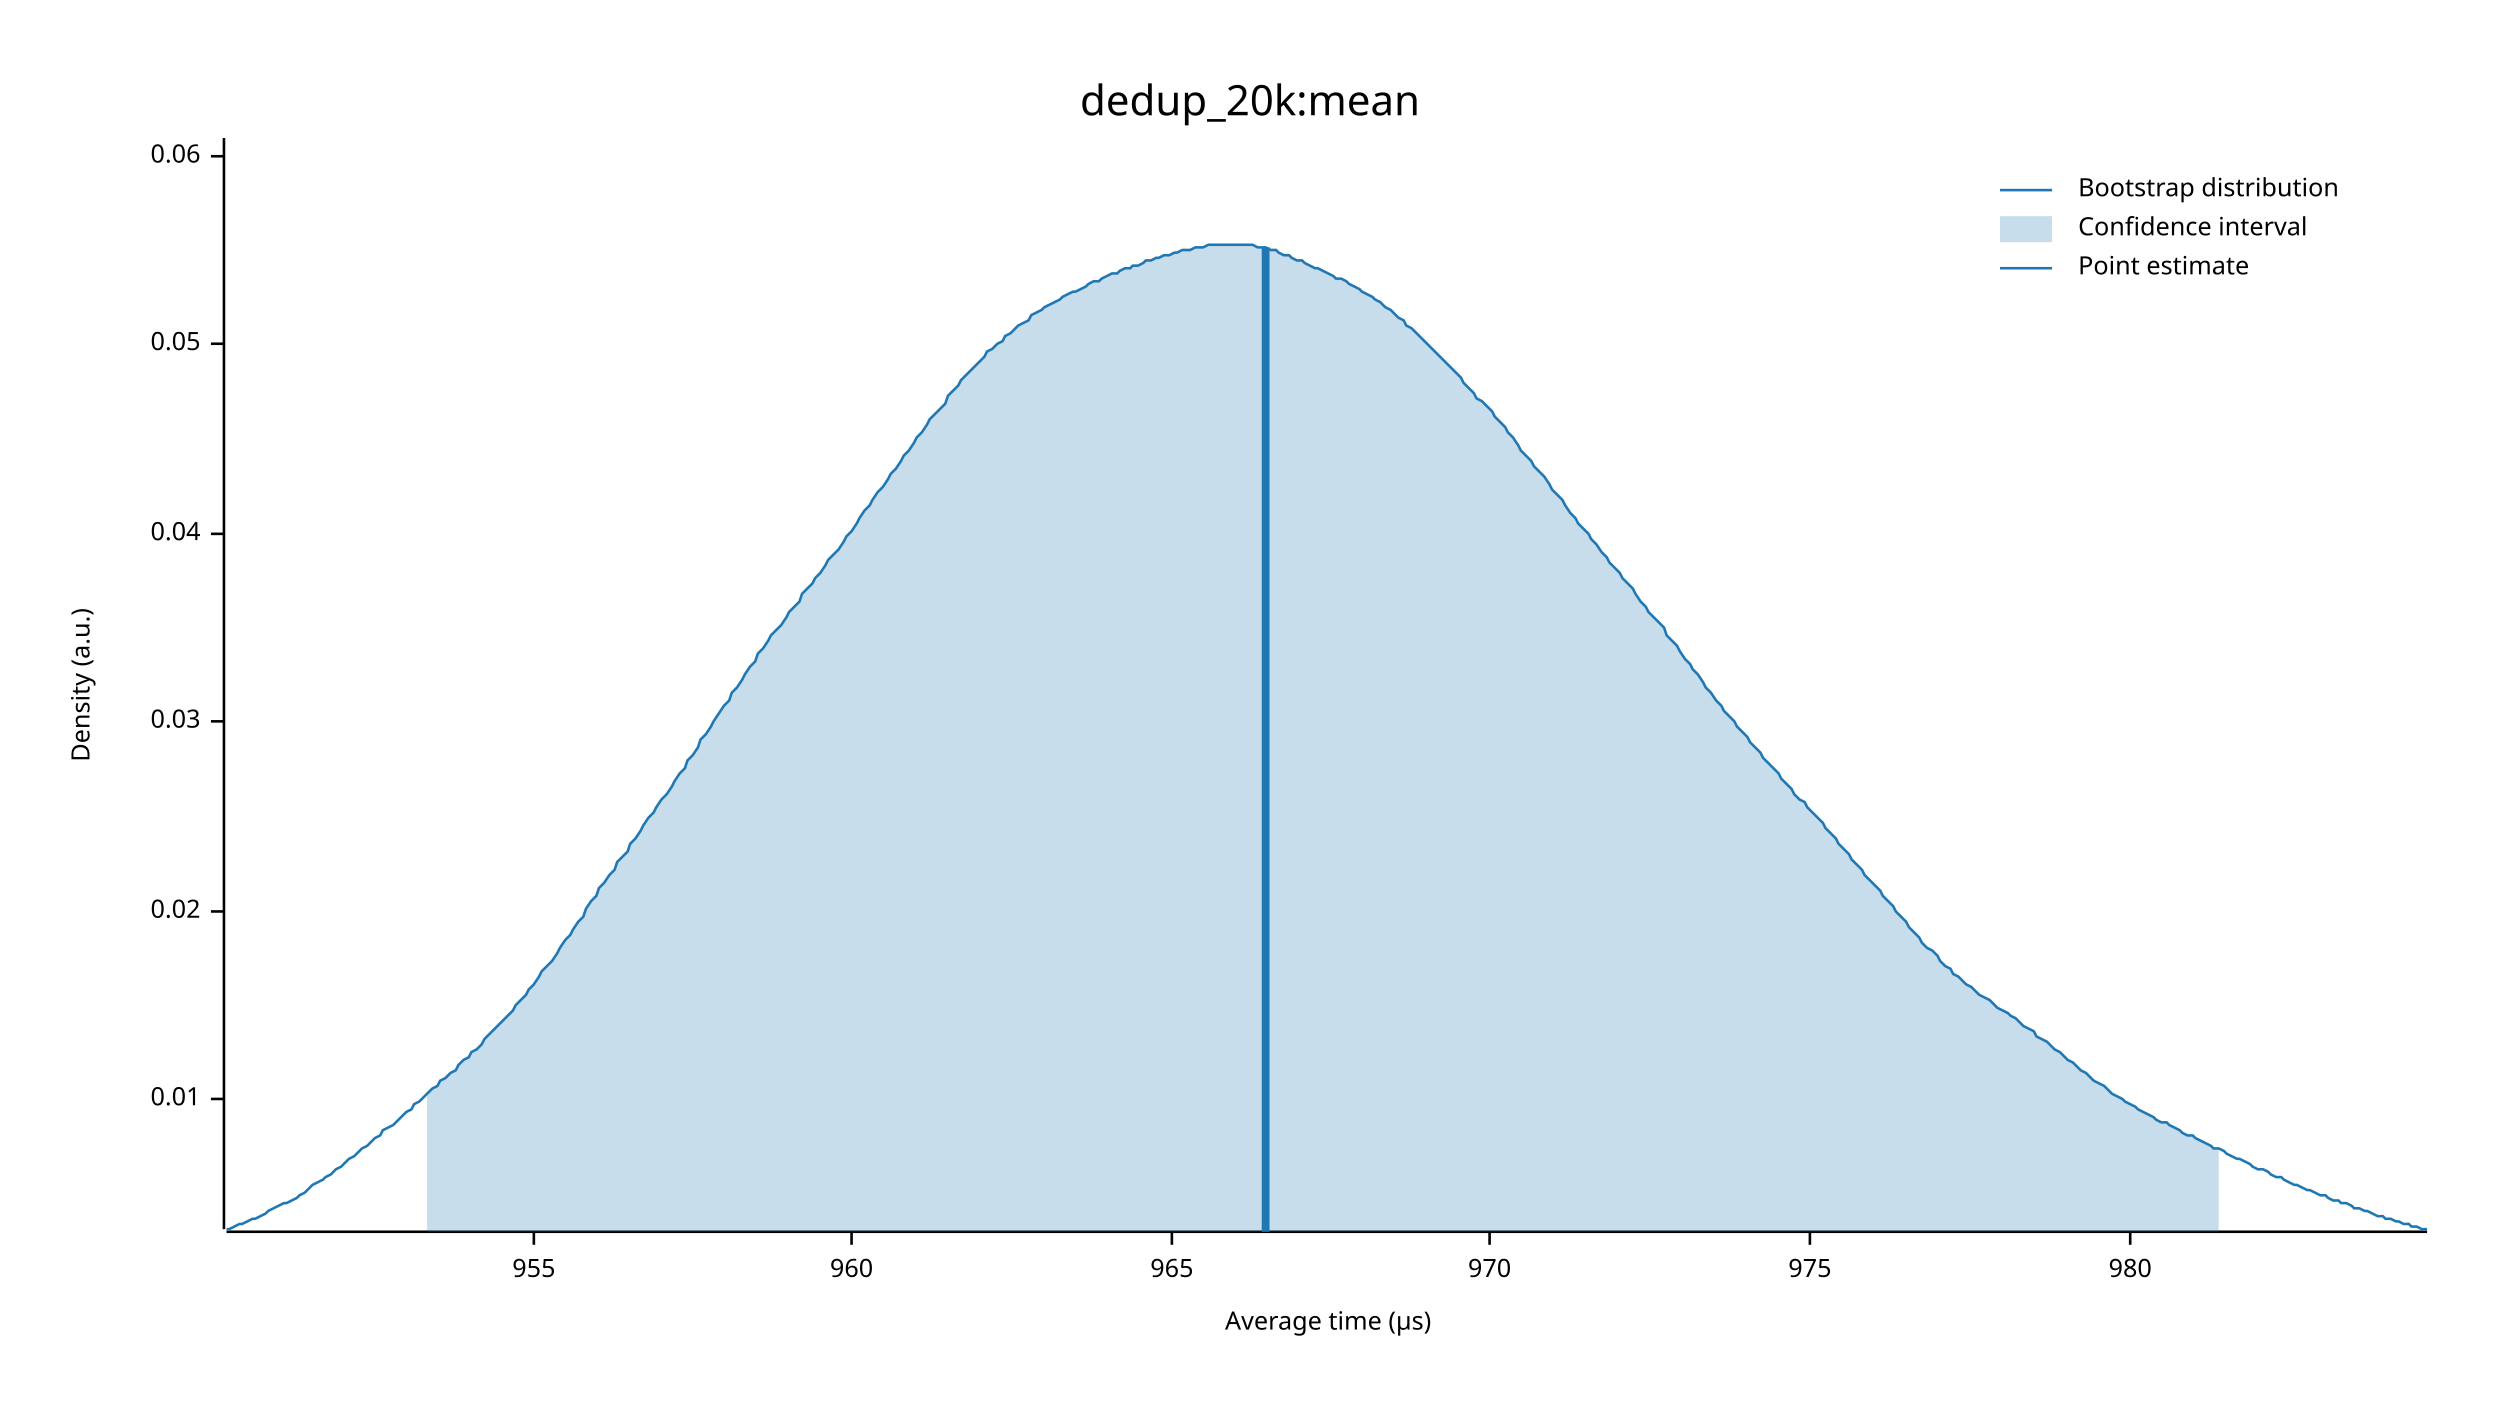
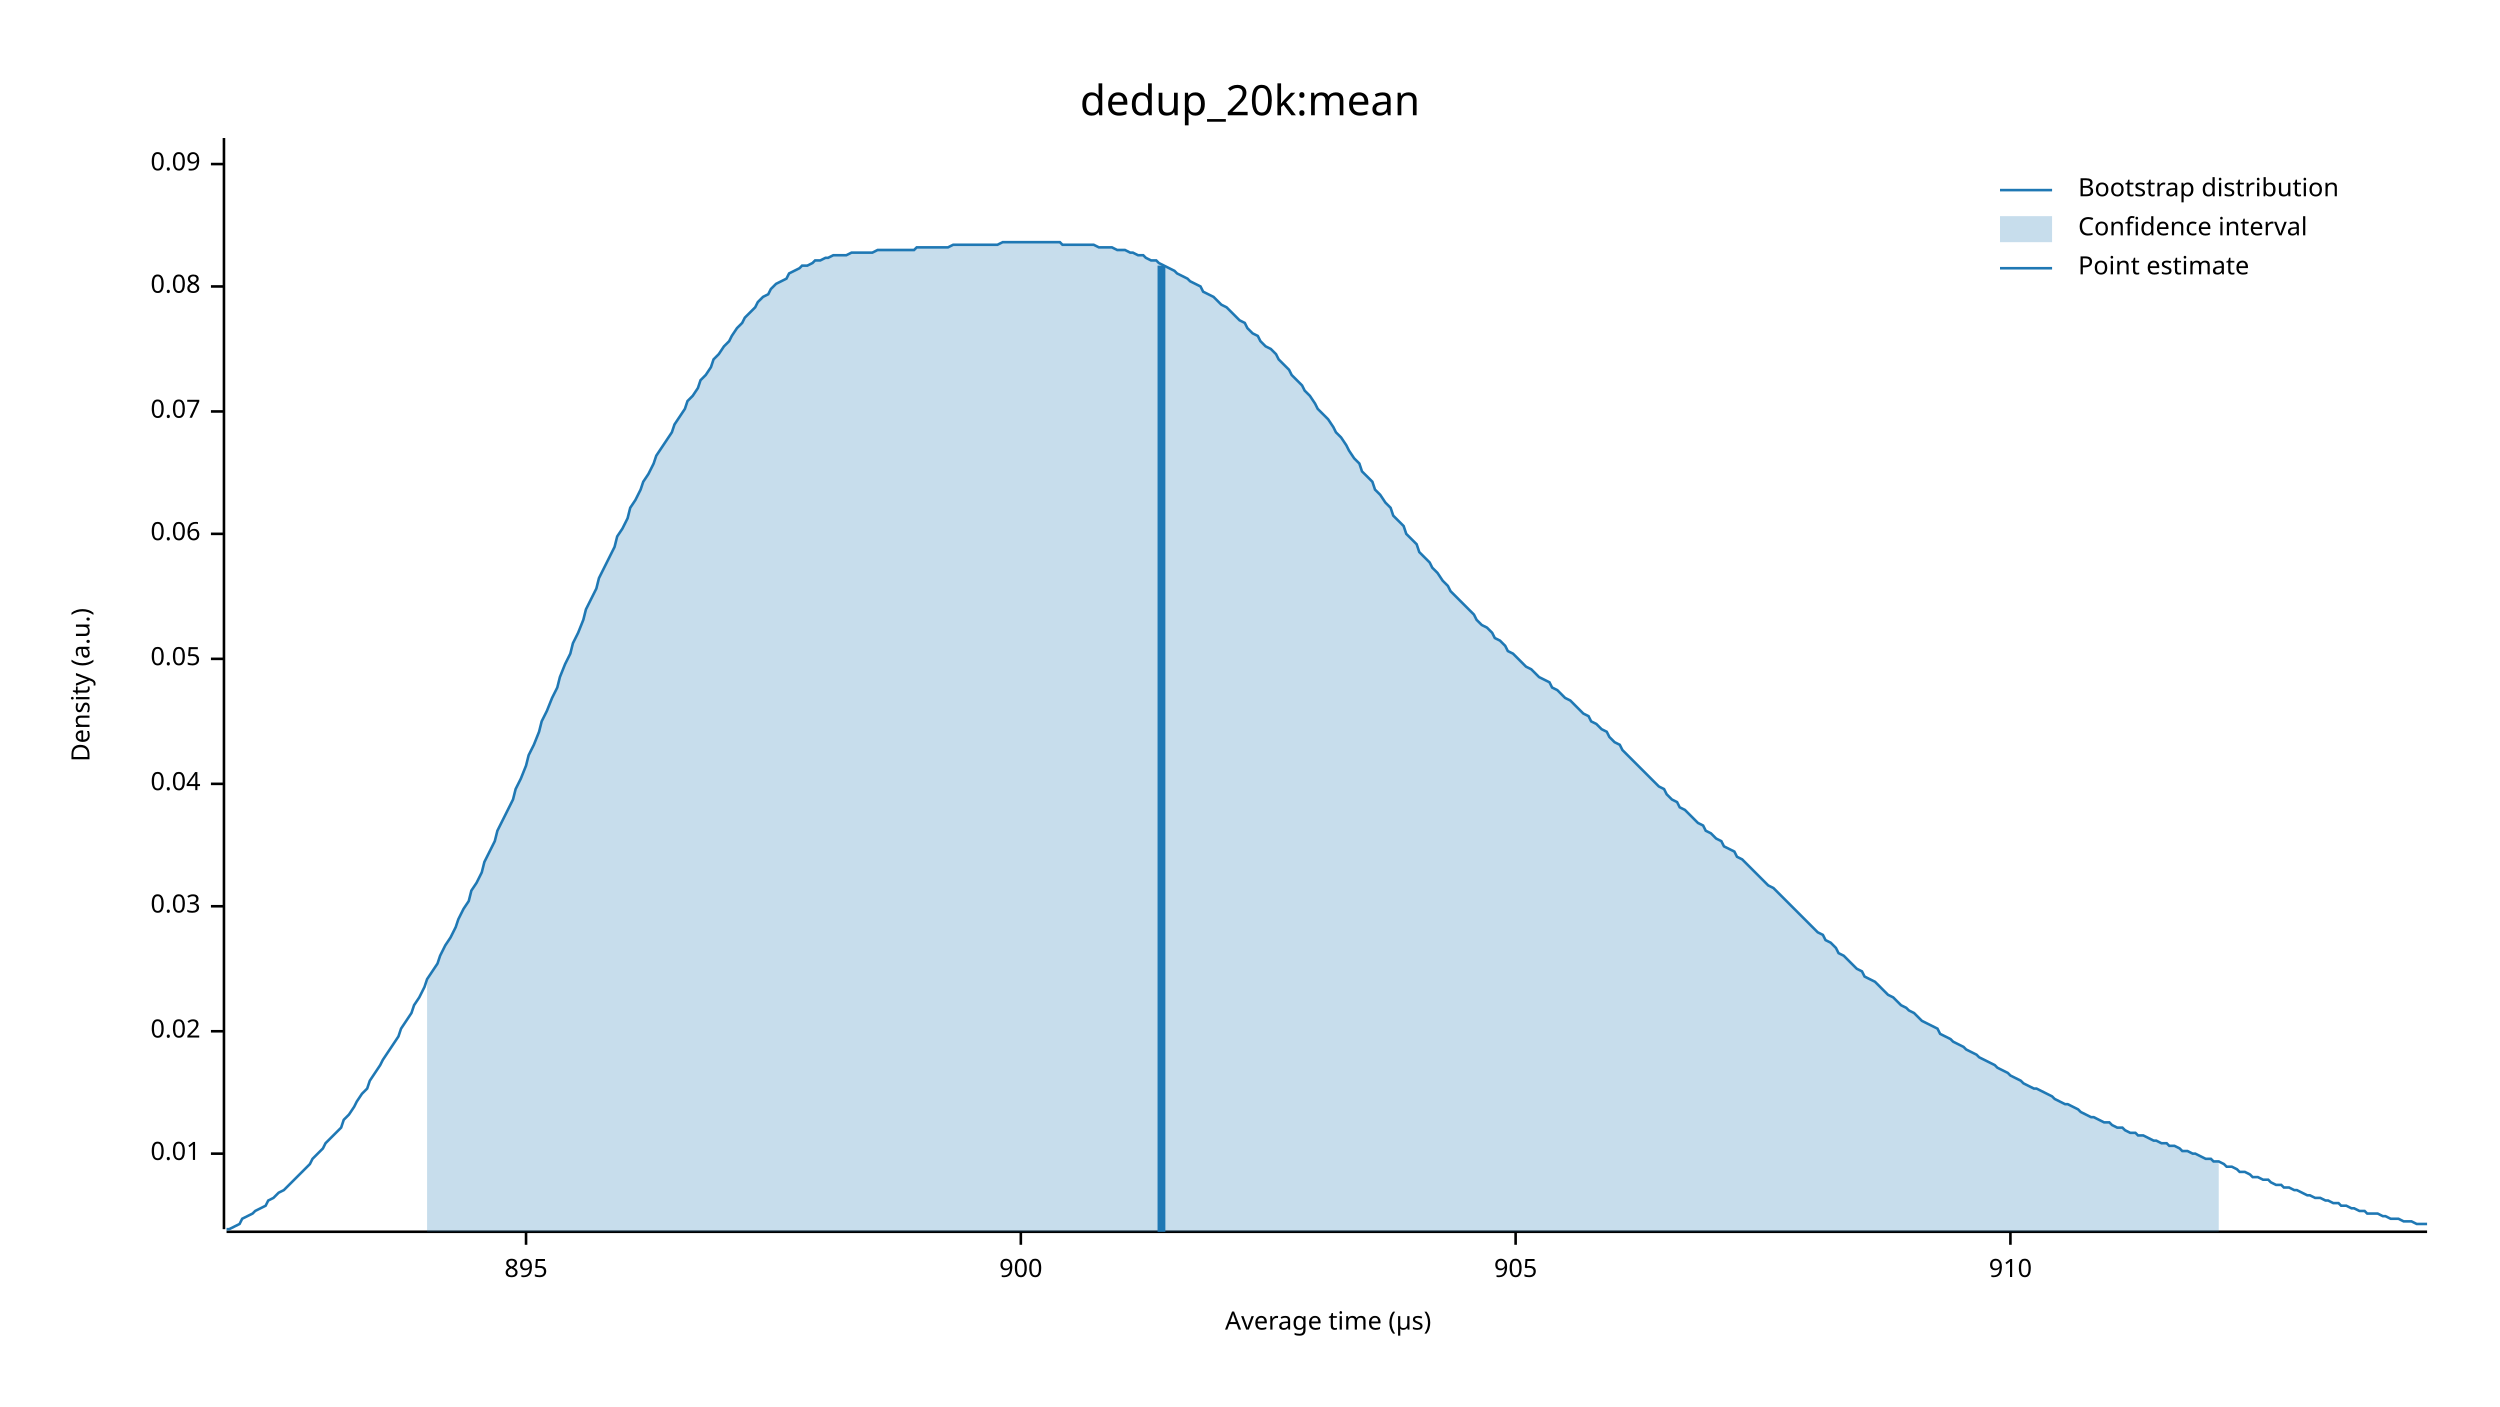
<svg xmlns="http://www.w3.org/2000/svg" width="960" height="540" viewBox="0 0 960 540">
  <text x="480" y="32" dy="0.76em" text-anchor="middle" font-family="sans-serif" font-size="16.129" opacity="1" fill="#000000">
dedup_20k:mean
</text>
  <text x="27" y="263" dy="0.76em" text-anchor="middle" font-family="sans-serif" font-size="9.677" opacity="1" fill="#000000" transform="rotate(270, 27, 263)">
Density (a.u.)
</text>
  <text x="510" y="513" dy="-0.5ex" text-anchor="middle" font-family="sans-serif" font-size="9.677" opacity="1" fill="#000000">
Average time (µs)
</text>
  <polyline fill="none" opacity="1" stroke="#000000" stroke-width="1" points="86,53 86,472 " />
-   <text x="77" y="422" dy="0.5ex" text-anchor="end" font-family="sans-serif" font-size="9.677" opacity="1" fill="#000000">
+   <text x="77" y="443" dy="0.5ex" text-anchor="end" font-family="sans-serif" font-size="9.677" opacity="1" fill="#000000">
0.01
</text>
-   <polyline fill="none" opacity="1" stroke="#000000" stroke-width="1" points="81,422 86,422 " />
-   <text x="77" y="350" dy="0.5ex" text-anchor="end" font-family="sans-serif" font-size="9.677" opacity="1" fill="#000000">
+   <polyline fill="none" opacity="1" stroke="#000000" stroke-width="1" points="81,443 86,443 " />
+   <text x="77" y="396" dy="0.5ex" text-anchor="end" font-family="sans-serif" font-size="9.677" opacity="1" fill="#000000">
0.02
</text>
-   <polyline fill="none" opacity="1" stroke="#000000" stroke-width="1" points="81,350 86,350 " />
-   <text x="77" y="277" dy="0.5ex" text-anchor="end" font-family="sans-serif" font-size="9.677" opacity="1" fill="#000000">
+   <polyline fill="none" opacity="1" stroke="#000000" stroke-width="1" points="81,396 86,396 " />
+   <text x="77" y="348" dy="0.5ex" text-anchor="end" font-family="sans-serif" font-size="9.677" opacity="1" fill="#000000">
0.03
</text>
-   <polyline fill="none" opacity="1" stroke="#000000" stroke-width="1" points="81,277 86,277 " />
-   <text x="77" y="205" dy="0.5ex" text-anchor="end" font-family="sans-serif" font-size="9.677" opacity="1" fill="#000000">
+   <polyline fill="none" opacity="1" stroke="#000000" stroke-width="1" points="81,348 86,348 " />
+   <text x="77" y="301" dy="0.5ex" text-anchor="end" font-family="sans-serif" font-size="9.677" opacity="1" fill="#000000">
0.04
</text>
-   <polyline fill="none" opacity="1" stroke="#000000" stroke-width="1" points="81,205 86,205 " />
-   <text x="77" y="132" dy="0.5ex" text-anchor="end" font-family="sans-serif" font-size="9.677" opacity="1" fill="#000000">
+   <polyline fill="none" opacity="1" stroke="#000000" stroke-width="1" points="81,301 86,301 " />
+   <text x="77" y="253" dy="0.5ex" text-anchor="end" font-family="sans-serif" font-size="9.677" opacity="1" fill="#000000">
0.05
</text>
-   <polyline fill="none" opacity="1" stroke="#000000" stroke-width="1" points="81,132 86,132 " />
-   <text x="77" y="60" dy="0.5ex" text-anchor="end" font-family="sans-serif" font-size="9.677" opacity="1" fill="#000000">
+   <polyline fill="none" opacity="1" stroke="#000000" stroke-width="1" points="81,253 86,253 " />
+   <text x="77" y="205" dy="0.5ex" text-anchor="end" font-family="sans-serif" font-size="9.677" opacity="1" fill="#000000">
0.06
</text>
-   <polyline fill="none" opacity="1" stroke="#000000" stroke-width="1" points="81,60 86,60 " />
+   <polyline fill="none" opacity="1" stroke="#000000" stroke-width="1" points="81,205 86,205 " />
+   <text x="77" y="158" dy="0.5ex" text-anchor="end" font-family="sans-serif" font-size="9.677" opacity="1" fill="#000000">
+ 0.07
+ </text>
+   <polyline fill="none" opacity="1" stroke="#000000" stroke-width="1" points="81,158 86,158 " />
+   <text x="77" y="110" dy="0.5ex" text-anchor="end" font-family="sans-serif" font-size="9.677" opacity="1" fill="#000000">
+ 0.08
+ </text>
+   <polyline fill="none" opacity="1" stroke="#000000" stroke-width="1" points="81,110 86,110 " />
+   <text x="77" y="63" dy="0.5ex" text-anchor="end" font-family="sans-serif" font-size="9.677" opacity="1" fill="#000000">
+ 0.09
+ </text>
+   <polyline fill="none" opacity="1" stroke="#000000" stroke-width="1" points="81,63 86,63 " />
  <polyline fill="none" opacity="1" stroke="#000000" stroke-width="1" points="87,473 932,473 " />
-   <text x="205" y="483" dy="0.76em" text-anchor="middle" font-family="sans-serif" font-size="9.677" opacity="1" fill="#000000">
- 955
+   <text x="202" y="483" dy="0.76em" text-anchor="middle" font-family="sans-serif" font-size="9.677" opacity="1" fill="#000000">
+ 895
</text>
-   <polyline fill="none" opacity="1" stroke="#000000" stroke-width="1" points="205,473 205,478 " />
-   <text x="327" y="483" dy="0.76em" text-anchor="middle" font-family="sans-serif" font-size="9.677" opacity="1" fill="#000000">
- 960
+   <polyline fill="none" opacity="1" stroke="#000000" stroke-width="1" points="202,473 202,478 " />
+   <text x="392" y="483" dy="0.76em" text-anchor="middle" font-family="sans-serif" font-size="9.677" opacity="1" fill="#000000">
+ 900
</text>
-   <polyline fill="none" opacity="1" stroke="#000000" stroke-width="1" points="327,473 327,478 " />
-   <text x="450" y="483" dy="0.76em" text-anchor="middle" font-family="sans-serif" font-size="9.677" opacity="1" fill="#000000">
- 965
+   <polyline fill="none" opacity="1" stroke="#000000" stroke-width="1" points="392,473 392,478 " />
+   <text x="582" y="483" dy="0.76em" text-anchor="middle" font-family="sans-serif" font-size="9.677" opacity="1" fill="#000000">
+ 905
</text>
-   <polyline fill="none" opacity="1" stroke="#000000" stroke-width="1" points="450,473 450,478 " />
-   <text x="572" y="483" dy="0.76em" text-anchor="middle" font-family="sans-serif" font-size="9.677" opacity="1" fill="#000000">
- 970
+   <polyline fill="none" opacity="1" stroke="#000000" stroke-width="1" points="582,473 582,478 " />
+   <text x="772" y="483" dy="0.76em" text-anchor="middle" font-family="sans-serif" font-size="9.677" opacity="1" fill="#000000">
+ 910
</text>
-   <polyline fill="none" opacity="1" stroke="#000000" stroke-width="1" points="572,473 572,478 " />
-   <text x="695" y="483" dy="0.76em" text-anchor="middle" font-family="sans-serif" font-size="9.677" opacity="1" fill="#000000">
- 975
- </text>
-   <polyline fill="none" opacity="1" stroke="#000000" stroke-width="1" points="695,473 695,478 " />
-   <text x="818" y="483" dy="0.76em" text-anchor="middle" font-family="sans-serif" font-size="9.677" opacity="1" fill="#000000">
- 980
- </text>
-   <polyline fill="none" opacity="1" stroke="#000000" stroke-width="1" points="818,473 818,478 " />
-   <polyline fill="none" opacity="1" stroke="#1F78B4" stroke-width="1" points="87,472 88,472 90,471 92,470 93,470 95,469 97,468 98,468 100,467 102,466 103,465 105,464 107,463 109,462 110,462 112,461 114,460 115,459 117,458 119,456 120,455 122,454 124,453 125,452 127,451 129,449 131,448 132,447 134,445 136,444 137,443 139,441 141,440 142,439 144,437 146,436 147,434 149,433 151,432 153,430 154,429 156,427 158,426 159,424 161,423 163,421 164,420 166,418 168,417 169,415 171,414 173,412 175,411 176,409 178,407 180,406 181,404 183,403 185,401 186,399 188,397 190,395 191,394 193,392 195,390 197,388 198,386 200,384 202,382 203,380 205,378 207,375 208,373 210,371 212,369 214,366 215,364 217,361 219,359 220,357 222,354 224,352 225,349 227,346 229,344 230,341 232,339 234,336 236,334 237,331 239,329 241,327 242,324 244,322 246,319 247,317 249,314 251,312 252,310 254,307 256,305 258,302 259,300 261,297 263,295 264,292 266,290 268,287 269,284 271,282 273,279 274,277 276,274 278,271 280,269 281,266 283,264 285,261 286,259 288,256 290,254 291,251 293,249 295,246 296,244 298,242 300,240 302,237 303,235 305,233 307,231 308,228 310,226 312,224 313,222 315,220 317,217 318,215 320,213 322,211 324,208 325,206 327,204 329,201 330,199 332,196 334,194 335,192 337,189 339,187 341,184 342,182 344,180 346,177 347,175 349,173 351,170 352,168 354,166 356,163 357,161 359,159 361,157 363,155 364,152 366,150 368,148 369,146 371,144 373,142 374,141 376,139 378,137 379,135 381,134 383,132 385,131 386,129 388,128 390,126 391,125 393,124 395,123 396,121 398,120 400,119 401,118 403,117 405,116 407,115 408,114 410,113 412,112 413,112 415,111 417,110 418,109 420,108 422,108 423,107 425,106 427,105 429,105 430,104 432,103 434,103 435,102 437,102 439,101 440,100 442,100 444,99 445,99 447,98 449,98 451,97 452,97 454,96 456,96 457,96 459,95 461,95 462,95 464,94 466,94 468,94 469,94 471,94 473,94 474,94 476,94 478,94 479,94 481,94 483,95 484,95 486,95 488,96 490,96 491,97 493,98 495,98 496,99 498,100 500,100 501,101 503,102 505,103 506,103 508,104 510,105 512,106 513,107 515,107 517,108 518,109 520,110 522,111 523,112 525,113 527,114 528,115 530,116 532,118 534,119 535,120 537,122 539,123 540,125 542,126 544,128 545,129 547,131 549,133 550,134 552,136 554,138 556,140 557,141 559,143 561,145 562,147 564,149 566,151 567,153 569,154 571,156 573,158 574,160 576,162 578,164 579,166 581,168 583,171 584,173 586,175 588,177 589,179 591,181 593,183 595,186 596,188 598,190 600,192 601,194 603,197 605,199 606,201 608,203 610,205 611,207 613,209 615,212 617,214 618,216 620,218 622,220 623,222 625,224 627,226 628,228 630,231 632,233 633,235 635,237 637,239 639,241 640,244 642,246 644,248 645,250 647,253 649,255 650,257 652,259 654,262 655,264 657,266 659,269 661,271 662,273 664,275 666,277 667,279 669,281 671,283 672,285 674,287 676,289 677,291 679,293 681,295 683,297 684,299 686,301 688,303 689,305 691,307 693,308 694,310 696,312 698,314 700,316 701,318 703,320 705,322 706,324 708,326 710,328 711,330 713,332 715,334 716,336 718,338 720,340 722,342 723,344 725,346 727,348 728,350 730,352 732,354 733,356 735,358 737,360 738,362 740,364 742,365 744,367 745,369 747,371 749,372 750,374 752,375 754,377 755,378 757,379 759,381 760,382 762,383 764,384 766,386 767,387 769,388 771,389 772,390 774,391 776,393 777,394 779,395 781,396 782,398 784,399 786,400 788,402 789,403 791,404 793,406 794,407 796,408 798,410 799,411 801,412 803,414 804,415 806,416 808,417 810,419 811,420 813,421 815,422 816,423 818,424 820,425 821,426 823,427 825,428 827,429 828,430 830,431 832,431 833,432 835,433 837,434 838,435 840,436 842,436 843,437 845,438 847,439 849,440 850,441 852,441 854,442 855,443 857,444 859,445 860,445 862,446 864,447 865,448 867,449 869,449 871,450 872,451 874,452 876,452 877,453 879,454 881,455 882,455 884,456 886,457 887,457 889,458 891,459 893,459 894,460 896,461 898,461 899,462 901,462 903,463 904,464 906,464 908,465 909,465 911,466 913,467 915,467 916,468 918,468 920,469 921,469 923,470 925,470 926,471 928,471 930,472 932,472 " />
-   <polygon opacity="0.25" fill="#1F78B4" points="164,420 166,418 168,417 169,415 171,414 173,412 175,411 176,409 178,407 180,406 181,404 183,403 185,401 186,399 188,397 190,395 191,394 193,392 195,390 197,388 198,386 200,384 202,382 203,380 205,378 207,375 208,373 210,371 212,369 214,366 215,364 217,361 219,359 220,357 222,354 224,352 225,349 227,346 229,344 230,341 232,339 234,336 236,334 237,331 239,329 241,327 242,324 244,322 246,319 247,317 249,314 251,312 252,310 254,307 256,305 258,302 259,300 261,297 263,295 264,292 266,290 268,287 269,284 271,282 273,279 274,277 276,274 278,271 280,269 281,266 283,264 285,261 286,259 288,256 290,254 291,251 293,249 295,246 296,244 298,242 300,240 302,237 303,235 305,233 307,231 308,228 310,226 312,224 313,222 315,220 317,217 318,215 320,213 322,211 324,208 325,206 327,204 329,201 330,199 332,196 334,194 335,192 337,189 339,187 341,184 342,182 344,180 346,177 347,175 349,173 351,170 352,168 354,166 356,163 357,161 359,159 361,157 363,155 364,152 366,150 368,148 369,146 371,144 373,142 374,141 376,139 378,137 379,135 381,134 383,132 385,131 386,129 388,128 390,126 391,125 393,124 395,123 396,121 398,120 400,119 401,118 403,117 405,116 407,115 408,114 410,113 412,112 413,112 415,111 417,110 418,109 420,108 422,108 423,107 425,106 427,105 429,105 430,104 432,103 434,103 435,102 437,102 439,101 440,100 442,100 444,99 445,99 447,98 449,98 451,97 452,97 454,96 456,96 457,96 459,95 461,95 462,95 464,94 466,94 468,94 469,94 471,94 473,94 474,94 476,94 478,94 479,94 481,94 483,95 484,95 486,95 488,96 490,96 491,97 493,98 495,98 496,99 498,100 500,100 501,101 503,102 505,103 506,103 508,104 510,105 512,106 513,107 515,107 517,108 518,109 520,110 522,111 523,112 525,113 527,114 528,115 530,116 532,118 534,119 535,120 537,122 539,123 540,125 542,126 544,128 545,129 547,131 549,133 550,134 552,136 554,138 556,140 557,141 559,143 561,145 562,147 564,149 566,151 567,153 569,154 571,156 573,158 574,160 576,162 578,164 579,166 581,168 583,171 584,173 586,175 588,177 589,179 591,181 593,183 595,186 596,188 598,190 600,192 601,194 603,197 605,199 606,201 608,203 610,205 611,207 613,209 615,212 617,214 618,216 620,218 622,220 623,222 625,224 627,226 628,228 630,231 632,233 633,235 635,237 637,239 639,241 640,244 642,246 644,248 645,250 647,253 649,255 650,257 652,259 654,262 655,264 657,266 659,269 661,271 662,273 664,275 666,277 667,279 669,281 671,283 672,285 674,287 676,289 677,291 679,293 681,295 683,297 684,299 686,301 688,303 689,305 691,307 693,308 694,310 696,312 698,314 700,316 701,318 703,320 705,322 706,324 708,326 710,328 711,330 713,332 715,334 716,336 718,338 720,340 722,342 723,344 725,346 727,348 728,350 730,352 732,354 733,356 735,358 737,360 738,362 740,364 742,365 744,367 745,369 747,371 749,372 750,374 752,375 754,377 755,378 757,379 759,381 760,382 762,383 764,384 766,386 767,387 769,388 771,389 772,390 774,391 776,393 777,394 779,395 781,396 782,398 784,399 786,400 788,402 789,403 791,404 793,406 794,407 796,408 798,410 799,411 801,412 803,414 804,415 806,416 808,417 810,419 811,420 813,421 815,422 816,423 818,424 820,425 821,426 823,427 825,428 827,429 828,430 830,431 832,431 833,432 835,433 837,434 838,435 840,436 842,436 843,437 845,438 847,439 849,440 850,441 852,441 852,473 164,473 " />
-   <polyline fill="none" opacity="1" stroke="#1F78B4" stroke-width="3" points="486,473 486,95 " />
+   <polyline fill="none" opacity="1" stroke="#000000" stroke-width="1" points="772,473 772,478 " />
+   <polyline fill="none" opacity="1" stroke="#1F78B4" stroke-width="1" points="87,472 88,472 90,471 92,470 93,468 95,467 97,466 98,465 100,464 102,463 103,461 105,460 107,458 109,457 110,456 112,454 114,452 115,451 117,449 119,447 120,445 122,443 124,441 125,439 127,437 129,435 131,433 132,430 134,428 136,425 137,423 139,420 141,418 142,415 144,412 146,409 147,407 149,404 151,401 153,398 154,395 156,392 158,389 159,386 161,383 163,379 164,376 166,373 168,370 169,367 171,363 173,360 175,356 176,353 178,349 180,346 181,342 183,339 185,335 186,331 188,327 190,323 191,319 193,315 195,311 197,307 198,303 200,299 202,294 203,290 205,286 207,281 208,277 210,273 212,268 214,264 215,260 217,255 219,251 220,247 222,243 224,238 225,234 227,230 229,226 230,222 232,218 234,214 236,210 237,206 239,203 241,199 242,195 244,192 246,188 247,185 249,182 251,178 252,175 254,172 256,169 258,166 259,163 261,160 263,157 264,154 266,152 268,149 269,146 271,144 273,141 274,138 276,136 278,133 280,131 281,129 283,126 285,124 286,122 288,120 290,118 291,116 293,114 295,113 296,111 298,109 300,108 302,107 303,105 305,104 307,103 308,102 310,102 312,101 313,100 315,100 317,99 318,99 320,98 322,98 324,98 325,98 327,97 329,97 330,97 332,97 334,97 335,97 337,96 339,96 341,96 342,96 344,96 346,96 347,96 349,96 351,96 352,95 354,95 356,95 357,95 359,95 361,95 363,95 364,95 366,94 368,94 369,94 371,94 373,94 374,94 376,94 378,94 379,94 381,94 383,94 385,93 386,93 388,93 390,93 391,93 393,93 395,93 396,93 398,93 400,93 401,93 403,93 405,93 407,93 408,94 410,94 412,94 413,94 415,94 417,94 418,94 420,94 422,95 423,95 425,95 427,95 429,96 430,96 432,96 434,97 435,97 437,98 439,98 440,99 442,100 444,100 445,101 447,102 449,103 451,104 452,105 454,106 456,107 457,108 459,109 461,110 462,112 464,113 466,114 468,116 469,117 471,118 473,120 474,121 476,123 478,124 479,126 481,128 483,129 484,131 486,133 488,134 490,136 491,138 493,140 495,142 496,144 498,146 500,148 501,150 503,152 505,155 506,157 508,159 510,161 512,164 513,166 515,168 517,171 518,173 520,176 522,178 523,181 525,183 527,185 528,188 530,190 532,193 534,195 535,198 537,200 539,202 540,205 542,207 544,209 545,212 547,214 549,216 550,218 552,220 554,223 556,225 557,227 559,229 561,231 562,232 564,234 566,236 567,238 569,240 571,241 573,243 574,245 576,246 578,248 579,250 581,251 583,253 584,254 586,256 588,257 589,258 591,260 593,261 595,262 596,264 598,265 600,267 601,268 603,269 605,271 606,272 608,274 610,275 611,277 613,278 615,280 617,281 618,283 620,285 622,286 623,288 625,290 627,292 628,293 630,295 632,297 633,298 635,300 637,302 639,303 640,305 642,307 644,308 645,310 647,311 649,313 650,314 652,316 654,317 655,319 657,320 659,322 661,323 662,325 664,326 666,327 667,329 669,330 671,332 672,333 674,335 676,337 677,338 679,340 681,341 683,343 684,344 686,346 688,348 689,349 691,351 693,353 694,354 696,356 698,358 700,359 701,361 703,362 705,364 706,366 708,367 710,369 711,370 713,372 715,373 716,375 718,376 720,377 722,379 723,380 725,382 727,383 728,384 730,386 732,387 733,388 735,389 737,391 738,392 740,393 742,394 744,395 745,397 747,398 749,399 750,400 752,401 754,402 755,403 757,404 759,405 760,406 762,407 764,408 766,409 767,410 769,411 771,412 772,413 774,414 776,415 777,416 779,417 781,418 782,418 784,419 786,420 788,421 789,422 791,423 793,424 794,424 796,425 798,426 799,427 801,428 803,429 804,429 806,430 808,431 810,431 811,432 813,433 815,433 816,434 818,435 820,435 821,436 823,436 825,437 827,438 828,438 830,439 832,439 833,440 835,440 837,441 838,442 840,442 842,443 843,443 845,444 847,445 849,445 850,446 852,446 854,447 855,448 857,448 859,449 860,450 862,450 864,451 865,452 867,452 869,453 871,453 872,454 874,455 876,455 877,456 879,456 881,457 882,457 884,458 886,459 887,459 889,460 891,460 893,461 894,461 896,462 898,462 899,463 901,463 903,464 904,464 906,465 908,465 909,466 911,466 913,466 915,467 916,467 918,468 920,468 921,468 923,469 925,469 926,469 928,470 930,470 932,470 " />
+   <polygon opacity="0.25" fill="#1F78B4" points="164,376 166,373 168,370 169,367 171,363 173,360 175,356 176,353 178,349 180,346 181,342 183,339 185,335 186,331 188,327 190,323 191,319 193,315 195,311 197,307 198,303 200,299 202,294 203,290 205,286 207,281 208,277 210,273 212,268 214,264 215,260 217,255 219,251 220,247 222,243 224,238 225,234 227,230 229,226 230,222 232,218 234,214 236,210 237,206 239,203 241,199 242,195 244,192 246,188 247,185 249,182 251,178 252,175 254,172 256,169 258,166 259,163 261,160 263,157 264,154 266,152 268,149 269,146 271,144 273,141 274,138 276,136 278,133 280,131 281,129 283,126 285,124 286,122 288,120 290,118 291,116 293,114 295,113 296,111 298,109 300,108 302,107 303,105 305,104 307,103 308,102 310,102 312,101 313,100 315,100 317,99 318,99 320,98 322,98 324,98 325,98 327,97 329,97 330,97 332,97 334,97 335,97 337,96 339,96 341,96 342,96 344,96 346,96 347,96 349,96 351,96 352,95 354,95 356,95 357,95 359,95 361,95 363,95 364,95 366,94 368,94 369,94 371,94 373,94 374,94 376,94 378,94 379,94 381,94 383,94 385,93 386,93 388,93 390,93 391,93 393,93 395,93 396,93 398,93 400,93 401,93 403,93 405,93 407,93 408,94 410,94 412,94 413,94 415,94 417,94 418,94 420,94 422,95 423,95 425,95 427,95 429,96 430,96 432,96 434,97 435,97 437,98 439,98 440,99 442,100 444,100 445,101 447,102 449,103 451,104 452,105 454,106 456,107 457,108 459,109 461,110 462,112 464,113 466,114 468,116 469,117 471,118 473,120 474,121 476,123 478,124 479,126 481,128 483,129 484,131 486,133 488,134 490,136 491,138 493,140 495,142 496,144 498,146 500,148 501,150 503,152 505,155 506,157 508,159 510,161 512,164 513,166 515,168 517,171 518,173 520,176 522,178 523,181 525,183 527,185 528,188 530,190 532,193 534,195 535,198 537,200 539,202 540,205 542,207 544,209 545,212 547,214 549,216 550,218 552,220 554,223 556,225 557,227 559,229 561,231 562,232 564,234 566,236 567,238 569,240 571,241 573,243 574,245 576,246 578,248 579,250 581,251 583,253 584,254 586,256 588,257 589,258 591,260 593,261 595,262 596,264 598,265 600,267 601,268 603,269 605,271 606,272 608,274 610,275 611,277 613,278 615,280 617,281 618,283 620,285 622,286 623,288 625,290 627,292 628,293 630,295 632,297 633,298 635,300 637,302 639,303 640,305 642,307 644,308 645,310 647,311 649,313 650,314 652,316 654,317 655,319 657,320 659,322 661,323 662,325 664,326 666,327 667,329 669,330 671,332 672,333 674,335 676,337 677,338 679,340 681,341 683,343 684,344 686,346 688,348 689,349 691,351 693,353 694,354 696,356 698,358 700,359 701,361 703,362 705,364 706,366 708,367 710,369 711,370 713,372 715,373 716,375 718,376 720,377 722,379 723,380 725,382 727,383 728,384 730,386 732,387 733,388 735,389 737,391 738,392 740,393 742,394 744,395 745,397 747,398 749,399 750,400 752,401 754,402 755,403 757,404 759,405 760,406 762,407 764,408 766,409 767,410 769,411 771,412 772,413 774,414 776,415 777,416 779,417 781,418 782,418 784,419 786,420 788,421 789,422 791,423 793,424 794,424 796,425 798,426 799,427 801,428 803,429 804,429 806,430 808,431 810,431 811,432 813,433 815,433 816,434 818,435 820,435 821,436 823,436 825,437 827,438 828,438 830,439 832,439 833,440 835,440 837,441 838,442 840,442 842,443 843,443 845,444 847,445 849,445 850,446 852,446 852,473 164,473 " />
+   <polyline fill="none" opacity="1" stroke="#1F78B4" stroke-width="3" points="446,473 446,102 " />
  <text x="798" y="68" dy="0.76em" text-anchor="start" font-family="sans-serif" font-size="9.677" opacity="1" fill="#000000">
Bootstrap distribution
</text>
  <text x="798" y="83" dy="0.76em" text-anchor="start" font-family="sans-serif" font-size="9.677" opacity="1" fill="#000000">
Confidence interval
</text>
  <text x="798" y="98" dy="0.76em" text-anchor="start" font-family="sans-serif" font-size="9.677" opacity="1" fill="#000000">
Point estimate
</text>
  <polyline fill="none" opacity="1" stroke="#1F78B4" stroke-width="1" points="768,73 788,73 " />
  <rect x="768" y="83" width="20" height="10" opacity="0.25" fill="#1F78B4" stroke="none" />
  <polyline fill="none" opacity="1" stroke="#1F78B4" stroke-width="1" points="768,103 788,103 " />
</svg>
